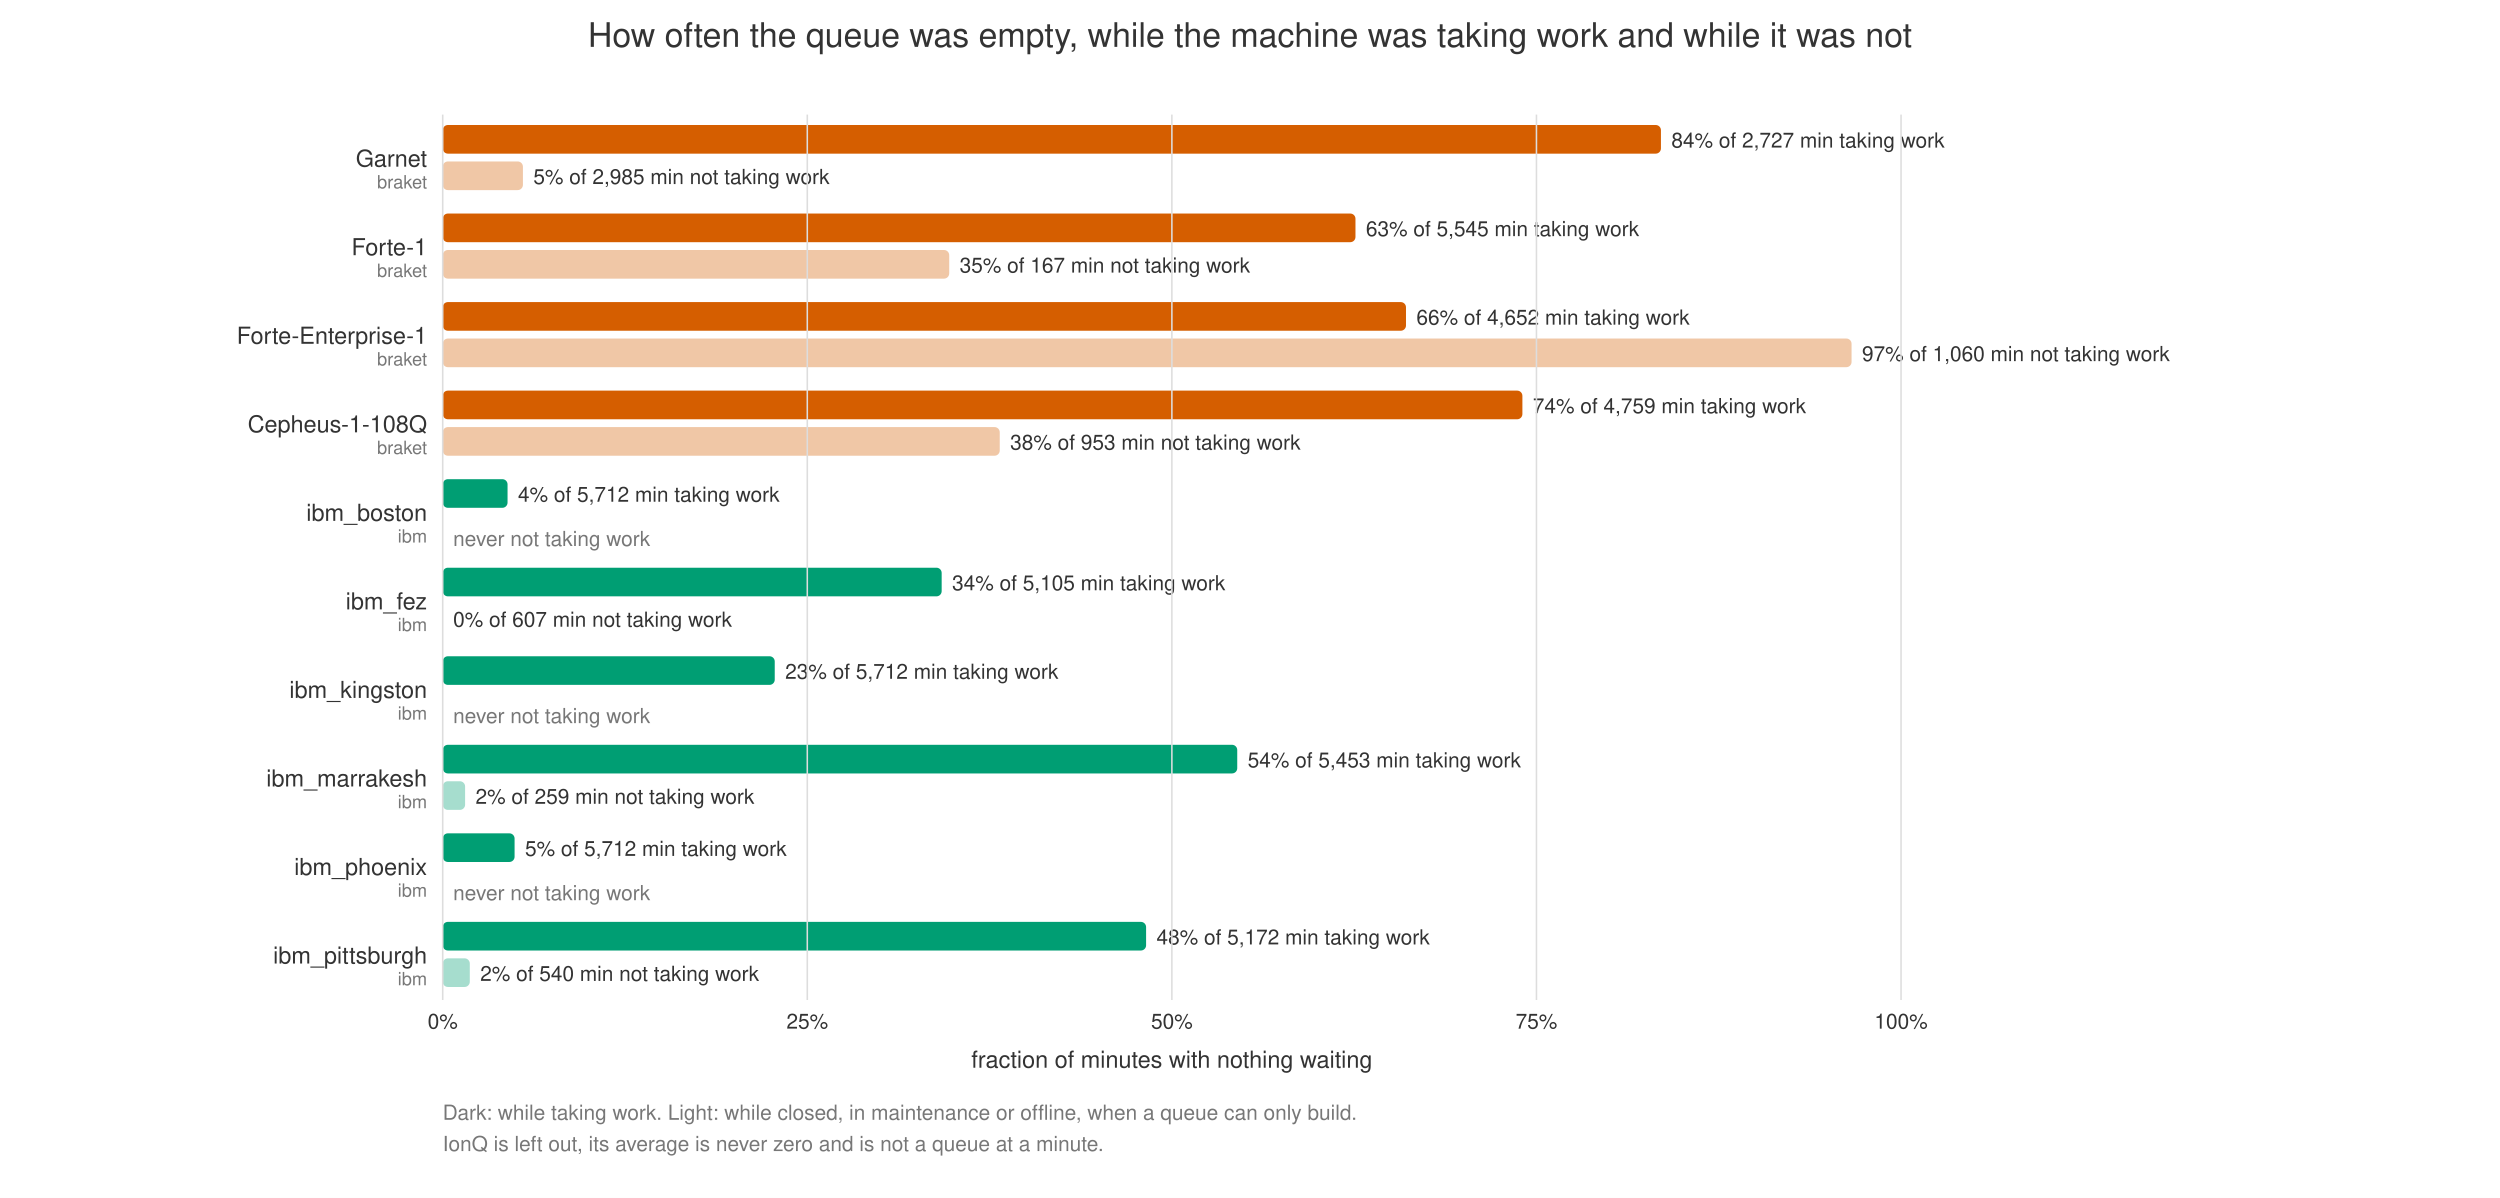
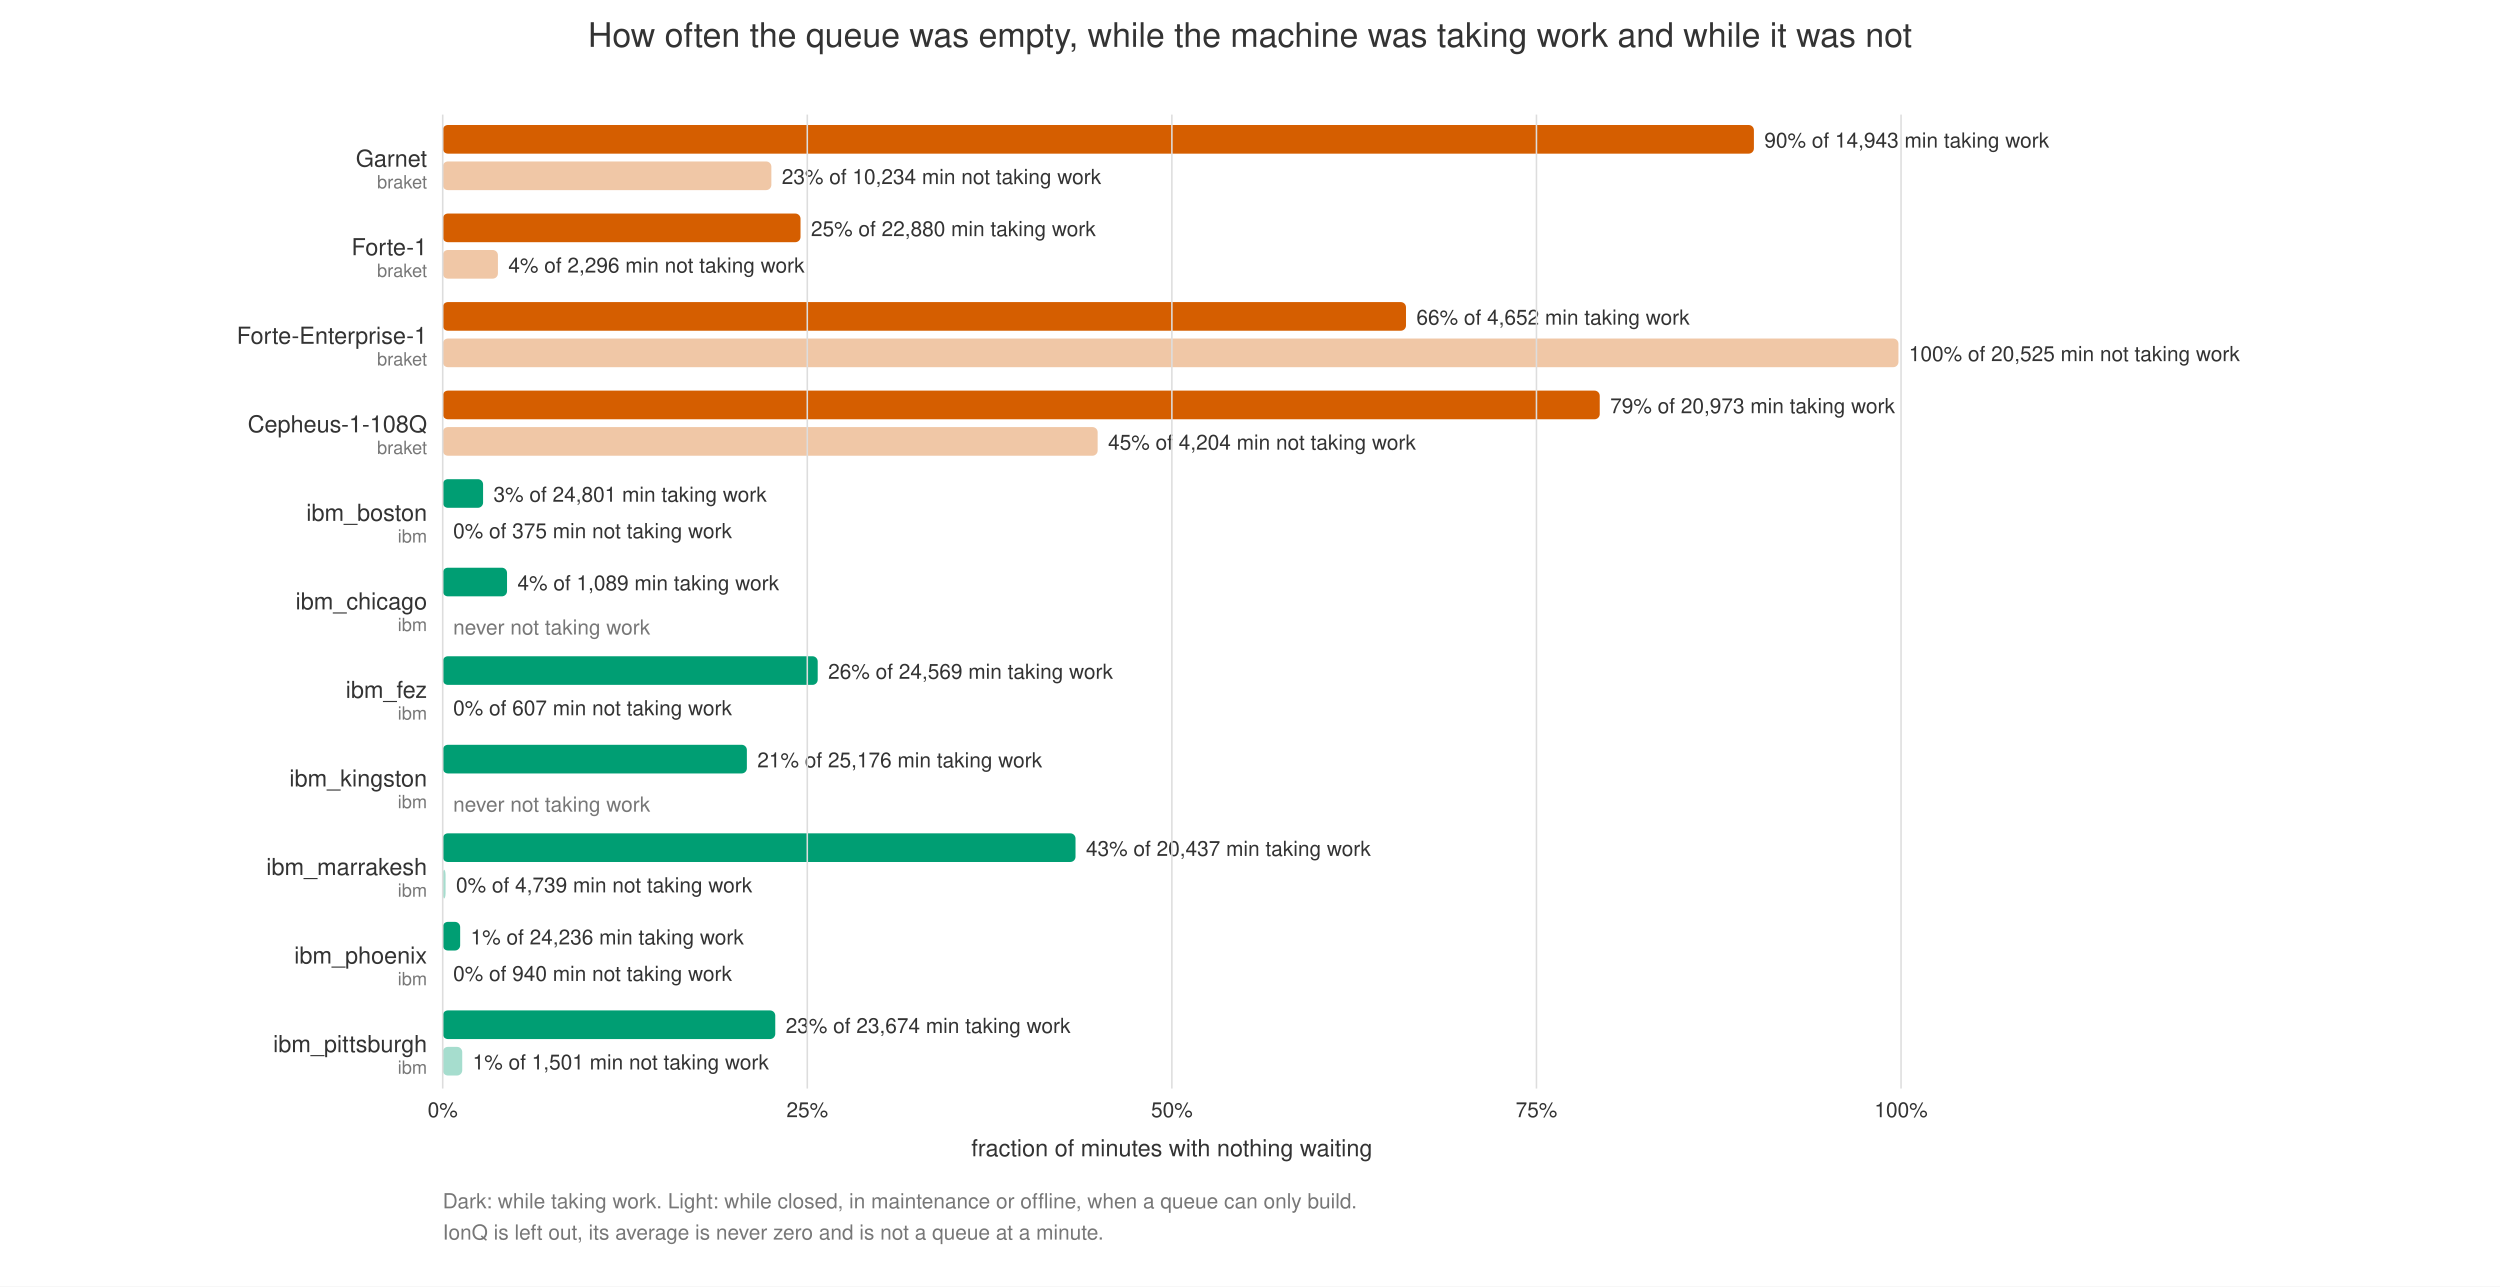
- <svg xmlns="http://www.w3.org/2000/svg" width="960" height="460" viewBox="0 0 960 460">
+ <svg xmlns="http://www.w3.org/2000/svg" width="960" height="494" viewBox="0 0 960 494">
  <rect width="100%" height="100%" fill="white" />
  <text x="480.0" y="18.0" font-family="Helvetica,Arial,sans-serif" font-size="13" text-anchor="middle" fill="#333333" font-weight="normal" dominant-baseline="auto">How often the queue was empty, while the machine was taking work and while it was not</text>
-   <rect x="170.0" y="48.0" width="467.8" height="11.0" fill="#D55E00" stroke="none" fill-opacity="1.0" rx="2" />
-   <text x="641.8" y="54.0" font-family="Helvetica,Arial,sans-serif" font-size="8" text-anchor="start" fill="#333333" font-weight="normal" dominant-baseline="middle">84% of 2,727 min taking work</text>
-   <rect x="170.0" y="62.0" width="30.8" height="11.0" fill="#D55E00" stroke="none" fill-opacity="0.35" rx="2" />
-   <text x="204.8" y="68.0" font-family="Helvetica,Arial,sans-serif" font-size="8" text-anchor="start" fill="#333333" font-weight="normal" dominant-baseline="middle">5% of 2,985 min not taking work</text>
+   <rect x="170.0" y="48.0" width="503.5" height="11.0" fill="#D55E00" stroke="none" fill-opacity="1.0" rx="2" />
+   <text x="677.5" y="54.0" font-family="Helvetica,Arial,sans-serif" font-size="8" text-anchor="start" fill="#333333" font-weight="normal" dominant-baseline="middle">90% of 14,943 min taking work</text>
+   <rect x="170.0" y="62.0" width="126.2" height="11.0" fill="#D55E00" stroke="none" fill-opacity="0.35" rx="2" />
+   <text x="300.2" y="68.0" font-family="Helvetica,Arial,sans-serif" font-size="8" text-anchor="start" fill="#333333" font-weight="normal" dominant-baseline="middle">23% of 10,234 min not taking work</text>
  <text x="164.0" y="61.0" font-family="Helvetica,Arial,sans-serif" font-size="9" text-anchor="end" fill="#333333" font-weight="normal" dominant-baseline="middle">Garnet</text>
  <text x="164.0" y="70.0" font-family="Helvetica,Arial,sans-serif" font-size="7" text-anchor="end" fill="#777777" font-weight="normal" dominant-baseline="middle">braket</text>
-   <rect x="170.0" y="82.0" width="350.5" height="11.0" fill="#D55E00" stroke="none" fill-opacity="1.0" rx="2" />
-   <text x="524.5" y="88.0" font-family="Helvetica,Arial,sans-serif" font-size="8" text-anchor="start" fill="#333333" font-weight="normal" dominant-baseline="middle">63% of 5,545 min taking work</text>
-   <rect x="170.0" y="96.0" width="194.5" height="11.0" fill="#D55E00" stroke="none" fill-opacity="0.35" rx="2" />
-   <text x="368.5" y="102.0" font-family="Helvetica,Arial,sans-serif" font-size="8" text-anchor="start" fill="#333333" font-weight="normal" dominant-baseline="middle">35% of 167 min not taking work</text>
+   <rect x="170.0" y="82.0" width="137.4" height="11.0" fill="#D55E00" stroke="none" fill-opacity="1.0" rx="2" />
+   <text x="311.4" y="88.0" font-family="Helvetica,Arial,sans-serif" font-size="8" text-anchor="start" fill="#333333" font-weight="normal" dominant-baseline="middle">25% of 22,880 min taking work</text>
+   <rect x="170.0" y="96.0" width="21.2" height="11.0" fill="#D55E00" stroke="none" fill-opacity="0.35" rx="2" />
+   <text x="195.2" y="102.0" font-family="Helvetica,Arial,sans-serif" font-size="8" text-anchor="start" fill="#333333" font-weight="normal" dominant-baseline="middle">4% of 2,296 min not taking work</text>
  <text x="164.0" y="95.0" font-family="Helvetica,Arial,sans-serif" font-size="9" text-anchor="end" fill="#333333" font-weight="normal" dominant-baseline="middle">Forte-1</text>
  <text x="164.0" y="104.0" font-family="Helvetica,Arial,sans-serif" font-size="7" text-anchor="end" fill="#777777" font-weight="normal" dominant-baseline="middle">braket</text>
  <rect x="170.0" y="116.0" width="369.9" height="11.0" fill="#D55E00" stroke="none" fill-opacity="1.0" rx="2" />
  <text x="543.9" y="122.0" font-family="Helvetica,Arial,sans-serif" font-size="8" text-anchor="start" fill="#333333" font-weight="normal" dominant-baseline="middle">66% of 4,652 min taking work</text>
-   <rect x="170.0" y="130.0" width="541.0" height="11.0" fill="#D55E00" stroke="none" fill-opacity="0.35" rx="2" />
-   <text x="715.0" y="136.0" font-family="Helvetica,Arial,sans-serif" font-size="8" text-anchor="start" fill="#333333" font-weight="normal" dominant-baseline="middle">97% of 1,060 min not taking work</text>
+   <rect x="170.0" y="130.0" width="559.0" height="11.0" fill="#D55E00" stroke="none" fill-opacity="0.35" rx="2" />
+   <text x="733.0" y="136.0" font-family="Helvetica,Arial,sans-serif" font-size="8" text-anchor="start" fill="#333333" font-weight="normal" dominant-baseline="middle">100% of 20,525 min not taking work</text>
  <text x="164.0" y="129.0" font-family="Helvetica,Arial,sans-serif" font-size="9" text-anchor="end" fill="#333333" font-weight="normal" dominant-baseline="middle">Forte-Enterprise-1</text>
  <text x="164.0" y="138.0" font-family="Helvetica,Arial,sans-serif" font-size="7" text-anchor="end" fill="#777777" font-weight="normal" dominant-baseline="middle">braket</text>
-   <rect x="170.0" y="150.0" width="414.6" height="11.0" fill="#D55E00" stroke="none" fill-opacity="1.0" rx="2" />
-   <text x="588.6" y="156.0" font-family="Helvetica,Arial,sans-serif" font-size="8" text-anchor="start" fill="#333333" font-weight="normal" dominant-baseline="middle">74% of 4,759 min taking work</text>
-   <rect x="170.0" y="164.0" width="213.9" height="11.0" fill="#D55E00" stroke="none" fill-opacity="0.35" rx="2" />
-   <text x="387.9" y="170.0" font-family="Helvetica,Arial,sans-serif" font-size="8" text-anchor="start" fill="#333333" font-weight="normal" dominant-baseline="middle">38% of 953 min not taking work</text>
+   <rect x="170.0" y="150.0" width="444.3" height="11.0" fill="#D55E00" stroke="none" fill-opacity="1.0" rx="2" />
+   <text x="618.3" y="156.0" font-family="Helvetica,Arial,sans-serif" font-size="8" text-anchor="start" fill="#333333" font-weight="normal" dominant-baseline="middle">79% of 20,973 min taking work</text>
+   <rect x="170.0" y="164.0" width="251.5" height="11.0" fill="#D55E00" stroke="none" fill-opacity="0.35" rx="2" />
+   <text x="425.5" y="170.0" font-family="Helvetica,Arial,sans-serif" font-size="8" text-anchor="start" fill="#333333" font-weight="normal" dominant-baseline="middle">45% of 4,204 min not taking work</text>
  <text x="164.0" y="163.0" font-family="Helvetica,Arial,sans-serif" font-size="9" text-anchor="end" fill="#333333" font-weight="normal" dominant-baseline="middle">Cepheus-1-108Q</text>
  <text x="164.0" y="172.0" font-family="Helvetica,Arial,sans-serif" font-size="7" text-anchor="end" fill="#777777" font-weight="normal" dominant-baseline="middle">braket</text>
-   <rect x="170.0" y="184.0" width="24.9" height="11.0" fill="#009E73" stroke="none" fill-opacity="1.0" rx="2" />
-   <text x="198.9" y="190.0" font-family="Helvetica,Arial,sans-serif" font-size="8" text-anchor="start" fill="#333333" font-weight="normal" dominant-baseline="middle">4% of 5,712 min taking work</text>
-   <text x="174.0" y="207.0" font-family="Helvetica,Arial,sans-serif" font-size="8" text-anchor="start" fill="#777777" font-weight="normal" dominant-baseline="middle">never not taking work</text>
+   <rect x="170.0" y="184.0" width="15.5" height="11.0" fill="#009E73" stroke="none" fill-opacity="1.0" rx="2" />
+   <text x="189.5" y="190.0" font-family="Helvetica,Arial,sans-serif" font-size="8" text-anchor="start" fill="#333333" font-weight="normal" dominant-baseline="middle">3% of 24,801 min taking work</text>
+   <rect x="170.0" y="198.0" width="0.0" height="11.0" fill="#009E73" stroke="none" fill-opacity="0.35" rx="2" />
+   <text x="174.0" y="204.0" font-family="Helvetica,Arial,sans-serif" font-size="8" text-anchor="start" fill="#333333" font-weight="normal" dominant-baseline="middle">0% of 375 min not taking work</text>
  <text x="164.0" y="197.0" font-family="Helvetica,Arial,sans-serif" font-size="9" text-anchor="end" fill="#333333" font-weight="normal" dominant-baseline="middle">ibm_boston</text>
  <text x="164.0" y="206.0" font-family="Helvetica,Arial,sans-serif" font-size="7" text-anchor="end" fill="#777777" font-weight="normal" dominant-baseline="middle">ibm</text>
-   <rect x="170.0" y="218.0" width="191.6" height="11.0" fill="#009E73" stroke="none" fill-opacity="1.0" rx="2" />
-   <text x="365.6" y="224.0" font-family="Helvetica,Arial,sans-serif" font-size="8" text-anchor="start" fill="#333333" font-weight="normal" dominant-baseline="middle">34% of 5,105 min taking work</text>
-   <rect x="170.0" y="232.0" width="0.0" height="11.0" fill="#009E73" stroke="none" fill-opacity="0.35" rx="2" />
-   <text x="174.0" y="238.0" font-family="Helvetica,Arial,sans-serif" font-size="8" text-anchor="start" fill="#333333" font-weight="normal" dominant-baseline="middle">0% of 607 min not taking work</text>
-   <text x="164.0" y="231.0" font-family="Helvetica,Arial,sans-serif" font-size="9" text-anchor="end" fill="#333333" font-weight="normal" dominant-baseline="middle">ibm_fez</text>
+   <rect x="170.0" y="218.0" width="24.7" height="11.0" fill="#009E73" stroke="none" fill-opacity="1.0" rx="2" />
+   <text x="198.7" y="224.0" font-family="Helvetica,Arial,sans-serif" font-size="8" text-anchor="start" fill="#333333" font-weight="normal" dominant-baseline="middle">4% of 1,089 min taking work</text>
+   <text x="174.0" y="241.0" font-family="Helvetica,Arial,sans-serif" font-size="8" text-anchor="start" fill="#777777" font-weight="normal" dominant-baseline="middle">never not taking work</text>
+   <text x="164.0" y="231.0" font-family="Helvetica,Arial,sans-serif" font-size="9" text-anchor="end" fill="#333333" font-weight="normal" dominant-baseline="middle">ibm_chicago</text>
  <text x="164.0" y="240.0" font-family="Helvetica,Arial,sans-serif" font-size="7" text-anchor="end" fill="#777777" font-weight="normal" dominant-baseline="middle">ibm</text>
-   <rect x="170.0" y="252.0" width="127.5" height="11.0" fill="#009E73" stroke="none" fill-opacity="1.0" rx="2" />
-   <text x="301.5" y="258.0" font-family="Helvetica,Arial,sans-serif" font-size="8" text-anchor="start" fill="#333333" font-weight="normal" dominant-baseline="middle">23% of 5,712 min taking work</text>
-   <text x="174.0" y="275.0" font-family="Helvetica,Arial,sans-serif" font-size="8" text-anchor="start" fill="#777777" font-weight="normal" dominant-baseline="middle">never not taking work</text>
-   <text x="164.0" y="265.0" font-family="Helvetica,Arial,sans-serif" font-size="9" text-anchor="end" fill="#333333" font-weight="normal" dominant-baseline="middle">ibm_kingston</text>
+   <rect x="170.0" y="252.0" width="144.0" height="11.0" fill="#009E73" stroke="none" fill-opacity="1.0" rx="2" />
+   <text x="318.0" y="258.0" font-family="Helvetica,Arial,sans-serif" font-size="8" text-anchor="start" fill="#333333" font-weight="normal" dominant-baseline="middle">26% of 24,569 min taking work</text>
+   <rect x="170.0" y="266.0" width="0.0" height="11.0" fill="#009E73" stroke="none" fill-opacity="0.35" rx="2" />
+   <text x="174.0" y="272.0" font-family="Helvetica,Arial,sans-serif" font-size="8" text-anchor="start" fill="#333333" font-weight="normal" dominant-baseline="middle">0% of 607 min not taking work</text>
+   <text x="164.0" y="265.0" font-family="Helvetica,Arial,sans-serif" font-size="9" text-anchor="end" fill="#333333" font-weight="normal" dominant-baseline="middle">ibm_fez</text>
  <text x="164.0" y="274.0" font-family="Helvetica,Arial,sans-serif" font-size="7" text-anchor="end" fill="#777777" font-weight="normal" dominant-baseline="middle">ibm</text>
-   <rect x="170.0" y="286.0" width="305.1" height="11.0" fill="#009E73" stroke="none" fill-opacity="1.0" rx="2" />
-   <text x="479.1" y="292.0" font-family="Helvetica,Arial,sans-serif" font-size="8" text-anchor="start" fill="#333333" font-weight="normal" dominant-baseline="middle">54% of 5,453 min taking work</text>
-   <rect x="170.0" y="300.0" width="8.6" height="11.0" fill="#009E73" stroke="none" fill-opacity="0.35" rx="2" />
-   <text x="182.6" y="306.0" font-family="Helvetica,Arial,sans-serif" font-size="8" text-anchor="start" fill="#333333" font-weight="normal" dominant-baseline="middle">2% of 259 min not taking work</text>
-   <text x="164.0" y="299.0" font-family="Helvetica,Arial,sans-serif" font-size="9" text-anchor="end" fill="#333333" font-weight="normal" dominant-baseline="middle">ibm_marrakesh</text>
+   <rect x="170.0" y="286.0" width="116.8" height="11.0" fill="#009E73" stroke="none" fill-opacity="1.0" rx="2" />
+   <text x="290.8" y="292.0" font-family="Helvetica,Arial,sans-serif" font-size="8" text-anchor="start" fill="#333333" font-weight="normal" dominant-baseline="middle">21% of 25,176 min taking work</text>
+   <text x="174.0" y="309.0" font-family="Helvetica,Arial,sans-serif" font-size="8" text-anchor="start" fill="#777777" font-weight="normal" dominant-baseline="middle">never not taking work</text>
+   <text x="164.0" y="299.0" font-family="Helvetica,Arial,sans-serif" font-size="9" text-anchor="end" fill="#333333" font-weight="normal" dominant-baseline="middle">ibm_kingston</text>
  <text x="164.0" y="308.0" font-family="Helvetica,Arial,sans-serif" font-size="7" text-anchor="end" fill="#777777" font-weight="normal" dominant-baseline="middle">ibm</text>
-   <rect x="170.0" y="320.0" width="27.6" height="11.0" fill="#009E73" stroke="none" fill-opacity="1.0" rx="2" />
-   <text x="201.6" y="326.0" font-family="Helvetica,Arial,sans-serif" font-size="8" text-anchor="start" fill="#333333" font-weight="normal" dominant-baseline="middle">5% of 5,712 min taking work</text>
-   <text x="174.0" y="343.0" font-family="Helvetica,Arial,sans-serif" font-size="8" text-anchor="start" fill="#777777" font-weight="normal" dominant-baseline="middle">never not taking work</text>
-   <text x="164.0" y="333.0" font-family="Helvetica,Arial,sans-serif" font-size="9" text-anchor="end" fill="#333333" font-weight="normal" dominant-baseline="middle">ibm_phoenix</text>
+   <rect x="170.0" y="320.0" width="243.0" height="11.0" fill="#009E73" stroke="none" fill-opacity="1.0" rx="2" />
+   <text x="417.0" y="326.0" font-family="Helvetica,Arial,sans-serif" font-size="8" text-anchor="start" fill="#333333" font-weight="normal" dominant-baseline="middle">43% of 20,437 min taking work</text>
+   <rect x="170.0" y="334.0" width="1.1" height="11.0" fill="#009E73" stroke="none" fill-opacity="0.35" rx="2" />
+   <text x="175.1" y="340.0" font-family="Helvetica,Arial,sans-serif" font-size="8" text-anchor="start" fill="#333333" font-weight="normal" dominant-baseline="middle">0% of 4,739 min not taking work</text>
+   <text x="164.0" y="333.0" font-family="Helvetica,Arial,sans-serif" font-size="9" text-anchor="end" fill="#333333" font-weight="normal" dominant-baseline="middle">ibm_marrakesh</text>
  <text x="164.0" y="342.0" font-family="Helvetica,Arial,sans-serif" font-size="7" text-anchor="end" fill="#777777" font-weight="normal" dominant-baseline="middle">ibm</text>
-   <rect x="170.0" y="354.0" width="270.1" height="11.0" fill="#009E73" stroke="none" fill-opacity="1.0" rx="2" />
-   <text x="444.1" y="360.0" font-family="Helvetica,Arial,sans-serif" font-size="8" text-anchor="start" fill="#333333" font-weight="normal" dominant-baseline="middle">48% of 5,172 min taking work</text>
-   <rect x="170.0" y="368.0" width="10.4" height="11.0" fill="#009E73" stroke="none" fill-opacity="0.35" rx="2" />
-   <text x="184.4" y="374.0" font-family="Helvetica,Arial,sans-serif" font-size="8" text-anchor="start" fill="#333333" font-weight="normal" dominant-baseline="middle">2% of 540 min not taking work</text>
-   <text x="164.0" y="367.0" font-family="Helvetica,Arial,sans-serif" font-size="9" text-anchor="end" fill="#333333" font-weight="normal" dominant-baseline="middle">ibm_pittsburgh</text>
+   <rect x="170.0" y="354.0" width="6.7" height="11.0" fill="#009E73" stroke="none" fill-opacity="1.0" rx="2" />
+   <text x="180.7" y="360.0" font-family="Helvetica,Arial,sans-serif" font-size="8" text-anchor="start" fill="#333333" font-weight="normal" dominant-baseline="middle">1% of 24,236 min taking work</text>
+   <rect x="170.0" y="368.0" width="0.0" height="11.0" fill="#009E73" stroke="none" fill-opacity="0.35" rx="2" />
+   <text x="174.0" y="374.0" font-family="Helvetica,Arial,sans-serif" font-size="8" text-anchor="start" fill="#333333" font-weight="normal" dominant-baseline="middle">0% of 940 min not taking work</text>
+   <text x="164.0" y="367.0" font-family="Helvetica,Arial,sans-serif" font-size="9" text-anchor="end" fill="#333333" font-weight="normal" dominant-baseline="middle">ibm_phoenix</text>
  <text x="164.0" y="376.0" font-family="Helvetica,Arial,sans-serif" font-size="7" text-anchor="end" fill="#777777" font-weight="normal" dominant-baseline="middle">ibm</text>
-   <line x1="170.0" y1="44.0" x2="170.0" y2="384.0" stroke="#DDDDDD" stroke-width="0.6" />
-   <text x="170.0" y="395.0" font-family="Helvetica,Arial,sans-serif" font-size="8" text-anchor="middle" fill="#333333" font-weight="normal" dominant-baseline="auto">0%</text>
-   <line x1="310.0" y1="44.0" x2="310.0" y2="384.0" stroke="#DDDDDD" stroke-width="0.6" />
-   <text x="310.0" y="395.0" font-family="Helvetica,Arial,sans-serif" font-size="8" text-anchor="middle" fill="#333333" font-weight="normal" dominant-baseline="auto">25%</text>
-   <line x1="450.0" y1="44.0" x2="450.0" y2="384.0" stroke="#DDDDDD" stroke-width="0.6" />
-   <text x="450.0" y="395.0" font-family="Helvetica,Arial,sans-serif" font-size="8" text-anchor="middle" fill="#333333" font-weight="normal" dominant-baseline="auto">50%</text>
-   <line x1="590.0" y1="44.0" x2="590.0" y2="384.0" stroke="#DDDDDD" stroke-width="0.6" />
-   <text x="590.0" y="395.0" font-family="Helvetica,Arial,sans-serif" font-size="8" text-anchor="middle" fill="#333333" font-weight="normal" dominant-baseline="auto">75%</text>
-   <line x1="730.0" y1="44.0" x2="730.0" y2="384.0" stroke="#DDDDDD" stroke-width="0.6" />
-   <text x="730.0" y="395.0" font-family="Helvetica,Arial,sans-serif" font-size="8" text-anchor="middle" fill="#333333" font-weight="normal" dominant-baseline="auto">100%</text>
-   <text x="450.0" y="410.0" font-family="Helvetica,Arial,sans-serif" font-size="9" text-anchor="middle" fill="#333333" font-weight="normal" dominant-baseline="auto">fraction of minutes with nothing waiting</text>
-   <text x="170.0" y="430.0" font-family="Helvetica,Arial,sans-serif" font-size="8" text-anchor="start" fill="#777777" font-weight="normal" dominant-baseline="auto">Dark: while taking work. Light: while closed, in maintenance or offline, when a queue can only build.</text>
-   <text x="170.0" y="442.0" font-family="Helvetica,Arial,sans-serif" font-size="8" text-anchor="start" fill="#777777" font-weight="normal" dominant-baseline="auto">IonQ is left out, its average is never zero and is not a queue at a minute.</text>
+   <rect x="170.0" y="388.0" width="127.7" height="11.0" fill="#009E73" stroke="none" fill-opacity="1.0" rx="2" />
+   <text x="301.7" y="394.0" font-family="Helvetica,Arial,sans-serif" font-size="8" text-anchor="start" fill="#333333" font-weight="normal" dominant-baseline="middle">23% of 23,674 min taking work</text>
+   <rect x="170.0" y="402.0" width="7.5" height="11.0" fill="#009E73" stroke="none" fill-opacity="0.35" rx="2" />
+   <text x="181.5" y="408.0" font-family="Helvetica,Arial,sans-serif" font-size="8" text-anchor="start" fill="#333333" font-weight="normal" dominant-baseline="middle">1% of 1,501 min not taking work</text>
+   <text x="164.0" y="401.0" font-family="Helvetica,Arial,sans-serif" font-size="9" text-anchor="end" fill="#333333" font-weight="normal" dominant-baseline="middle">ibm_pittsburgh</text>
+   <text x="164.0" y="410.0" font-family="Helvetica,Arial,sans-serif" font-size="7" text-anchor="end" fill="#777777" font-weight="normal" dominant-baseline="middle">ibm</text>
+   <line x1="170.0" y1="44.0" x2="170.0" y2="418.0" stroke="#DDDDDD" stroke-width="0.6" />
+   <text x="170.0" y="429.0" font-family="Helvetica,Arial,sans-serif" font-size="8" text-anchor="middle" fill="#333333" font-weight="normal" dominant-baseline="auto">0%</text>
+   <line x1="310.0" y1="44.0" x2="310.0" y2="418.0" stroke="#DDDDDD" stroke-width="0.6" />
+   <text x="310.0" y="429.0" font-family="Helvetica,Arial,sans-serif" font-size="8" text-anchor="middle" fill="#333333" font-weight="normal" dominant-baseline="auto">25%</text>
+   <line x1="450.0" y1="44.0" x2="450.0" y2="418.0" stroke="#DDDDDD" stroke-width="0.6" />
+   <text x="450.0" y="429.0" font-family="Helvetica,Arial,sans-serif" font-size="8" text-anchor="middle" fill="#333333" font-weight="normal" dominant-baseline="auto">50%</text>
+   <line x1="590.0" y1="44.0" x2="590.0" y2="418.0" stroke="#DDDDDD" stroke-width="0.6" />
+   <text x="590.0" y="429.0" font-family="Helvetica,Arial,sans-serif" font-size="8" text-anchor="middle" fill="#333333" font-weight="normal" dominant-baseline="auto">75%</text>
+   <line x1="730.0" y1="44.0" x2="730.0" y2="418.0" stroke="#DDDDDD" stroke-width="0.6" />
+   <text x="730.0" y="429.0" font-family="Helvetica,Arial,sans-serif" font-size="8" text-anchor="middle" fill="#333333" font-weight="normal" dominant-baseline="auto">100%</text>
+   <text x="450.0" y="444.0" font-family="Helvetica,Arial,sans-serif" font-size="9" text-anchor="middle" fill="#333333" font-weight="normal" dominant-baseline="auto">fraction of minutes with nothing waiting</text>
+   <text x="170.0" y="464.0" font-family="Helvetica,Arial,sans-serif" font-size="8" text-anchor="start" fill="#777777" font-weight="normal" dominant-baseline="auto">Dark: while taking work. Light: while closed, in maintenance or offline, when a queue can only build.</text>
+   <text x="170.0" y="476.0" font-family="Helvetica,Arial,sans-serif" font-size="8" text-anchor="start" fill="#777777" font-weight="normal" dominant-baseline="auto">IonQ is left out, its average is never zero and is not a queue at a minute.</text>
</svg>
